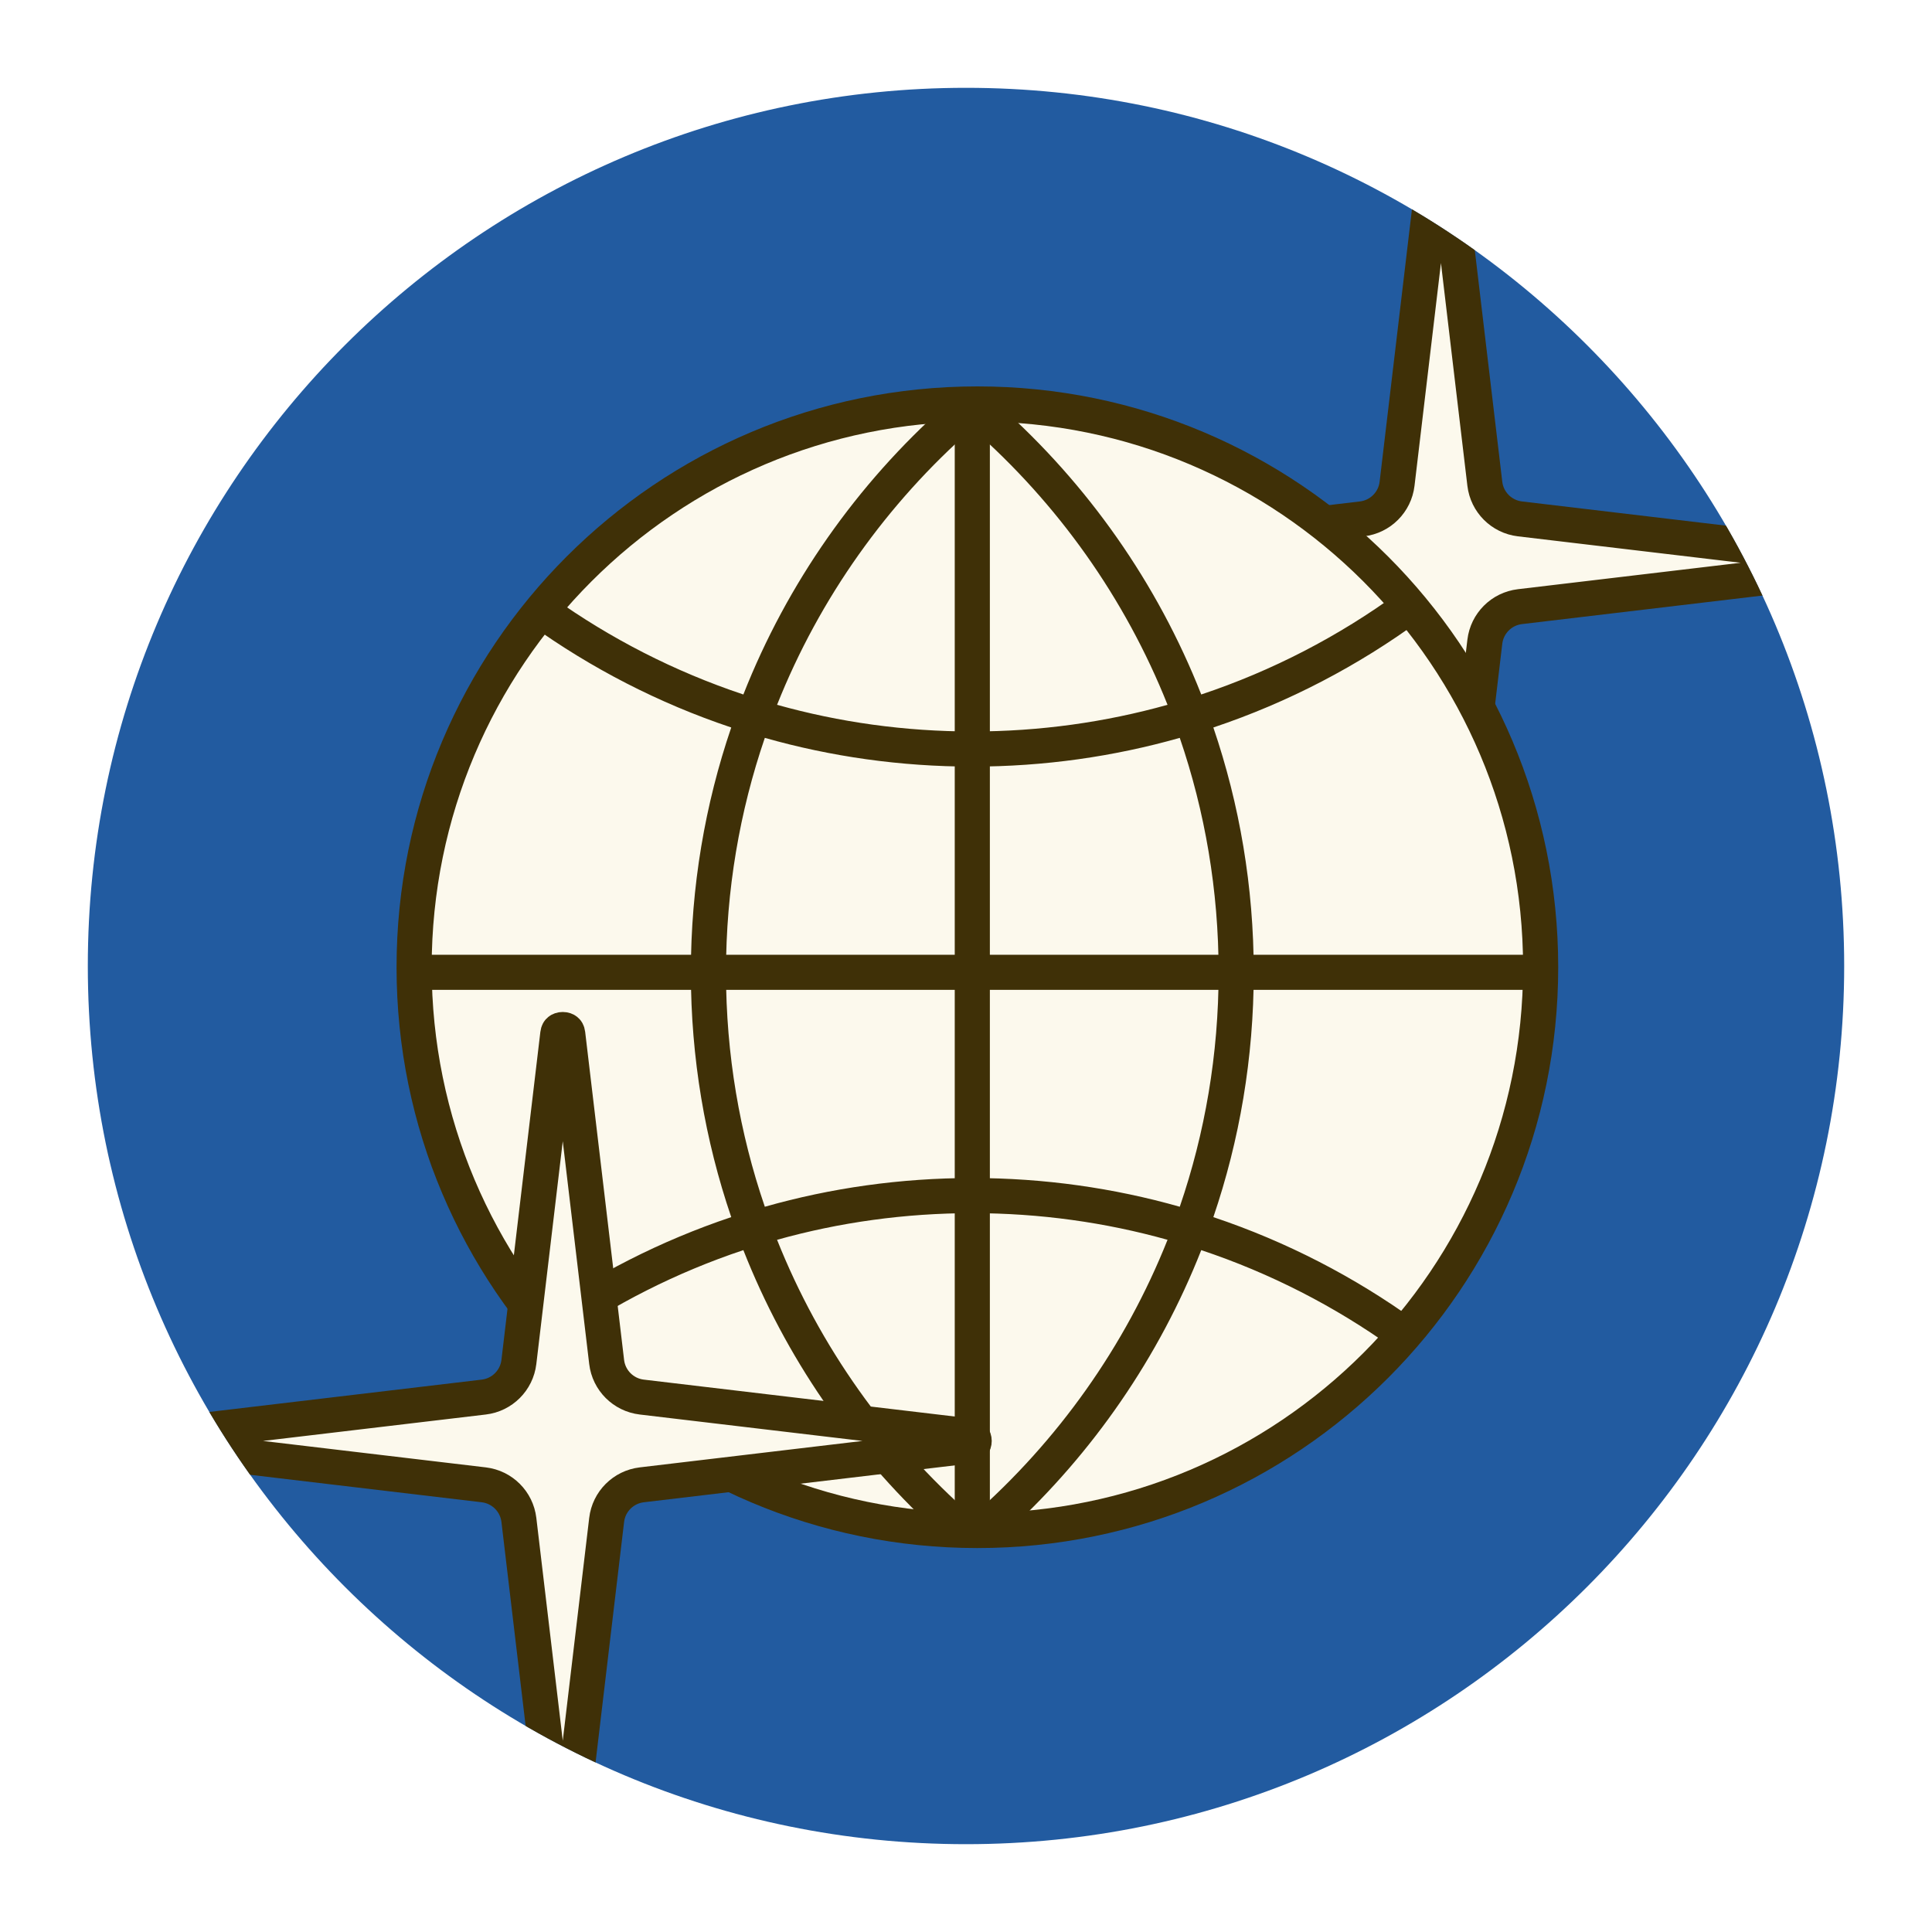
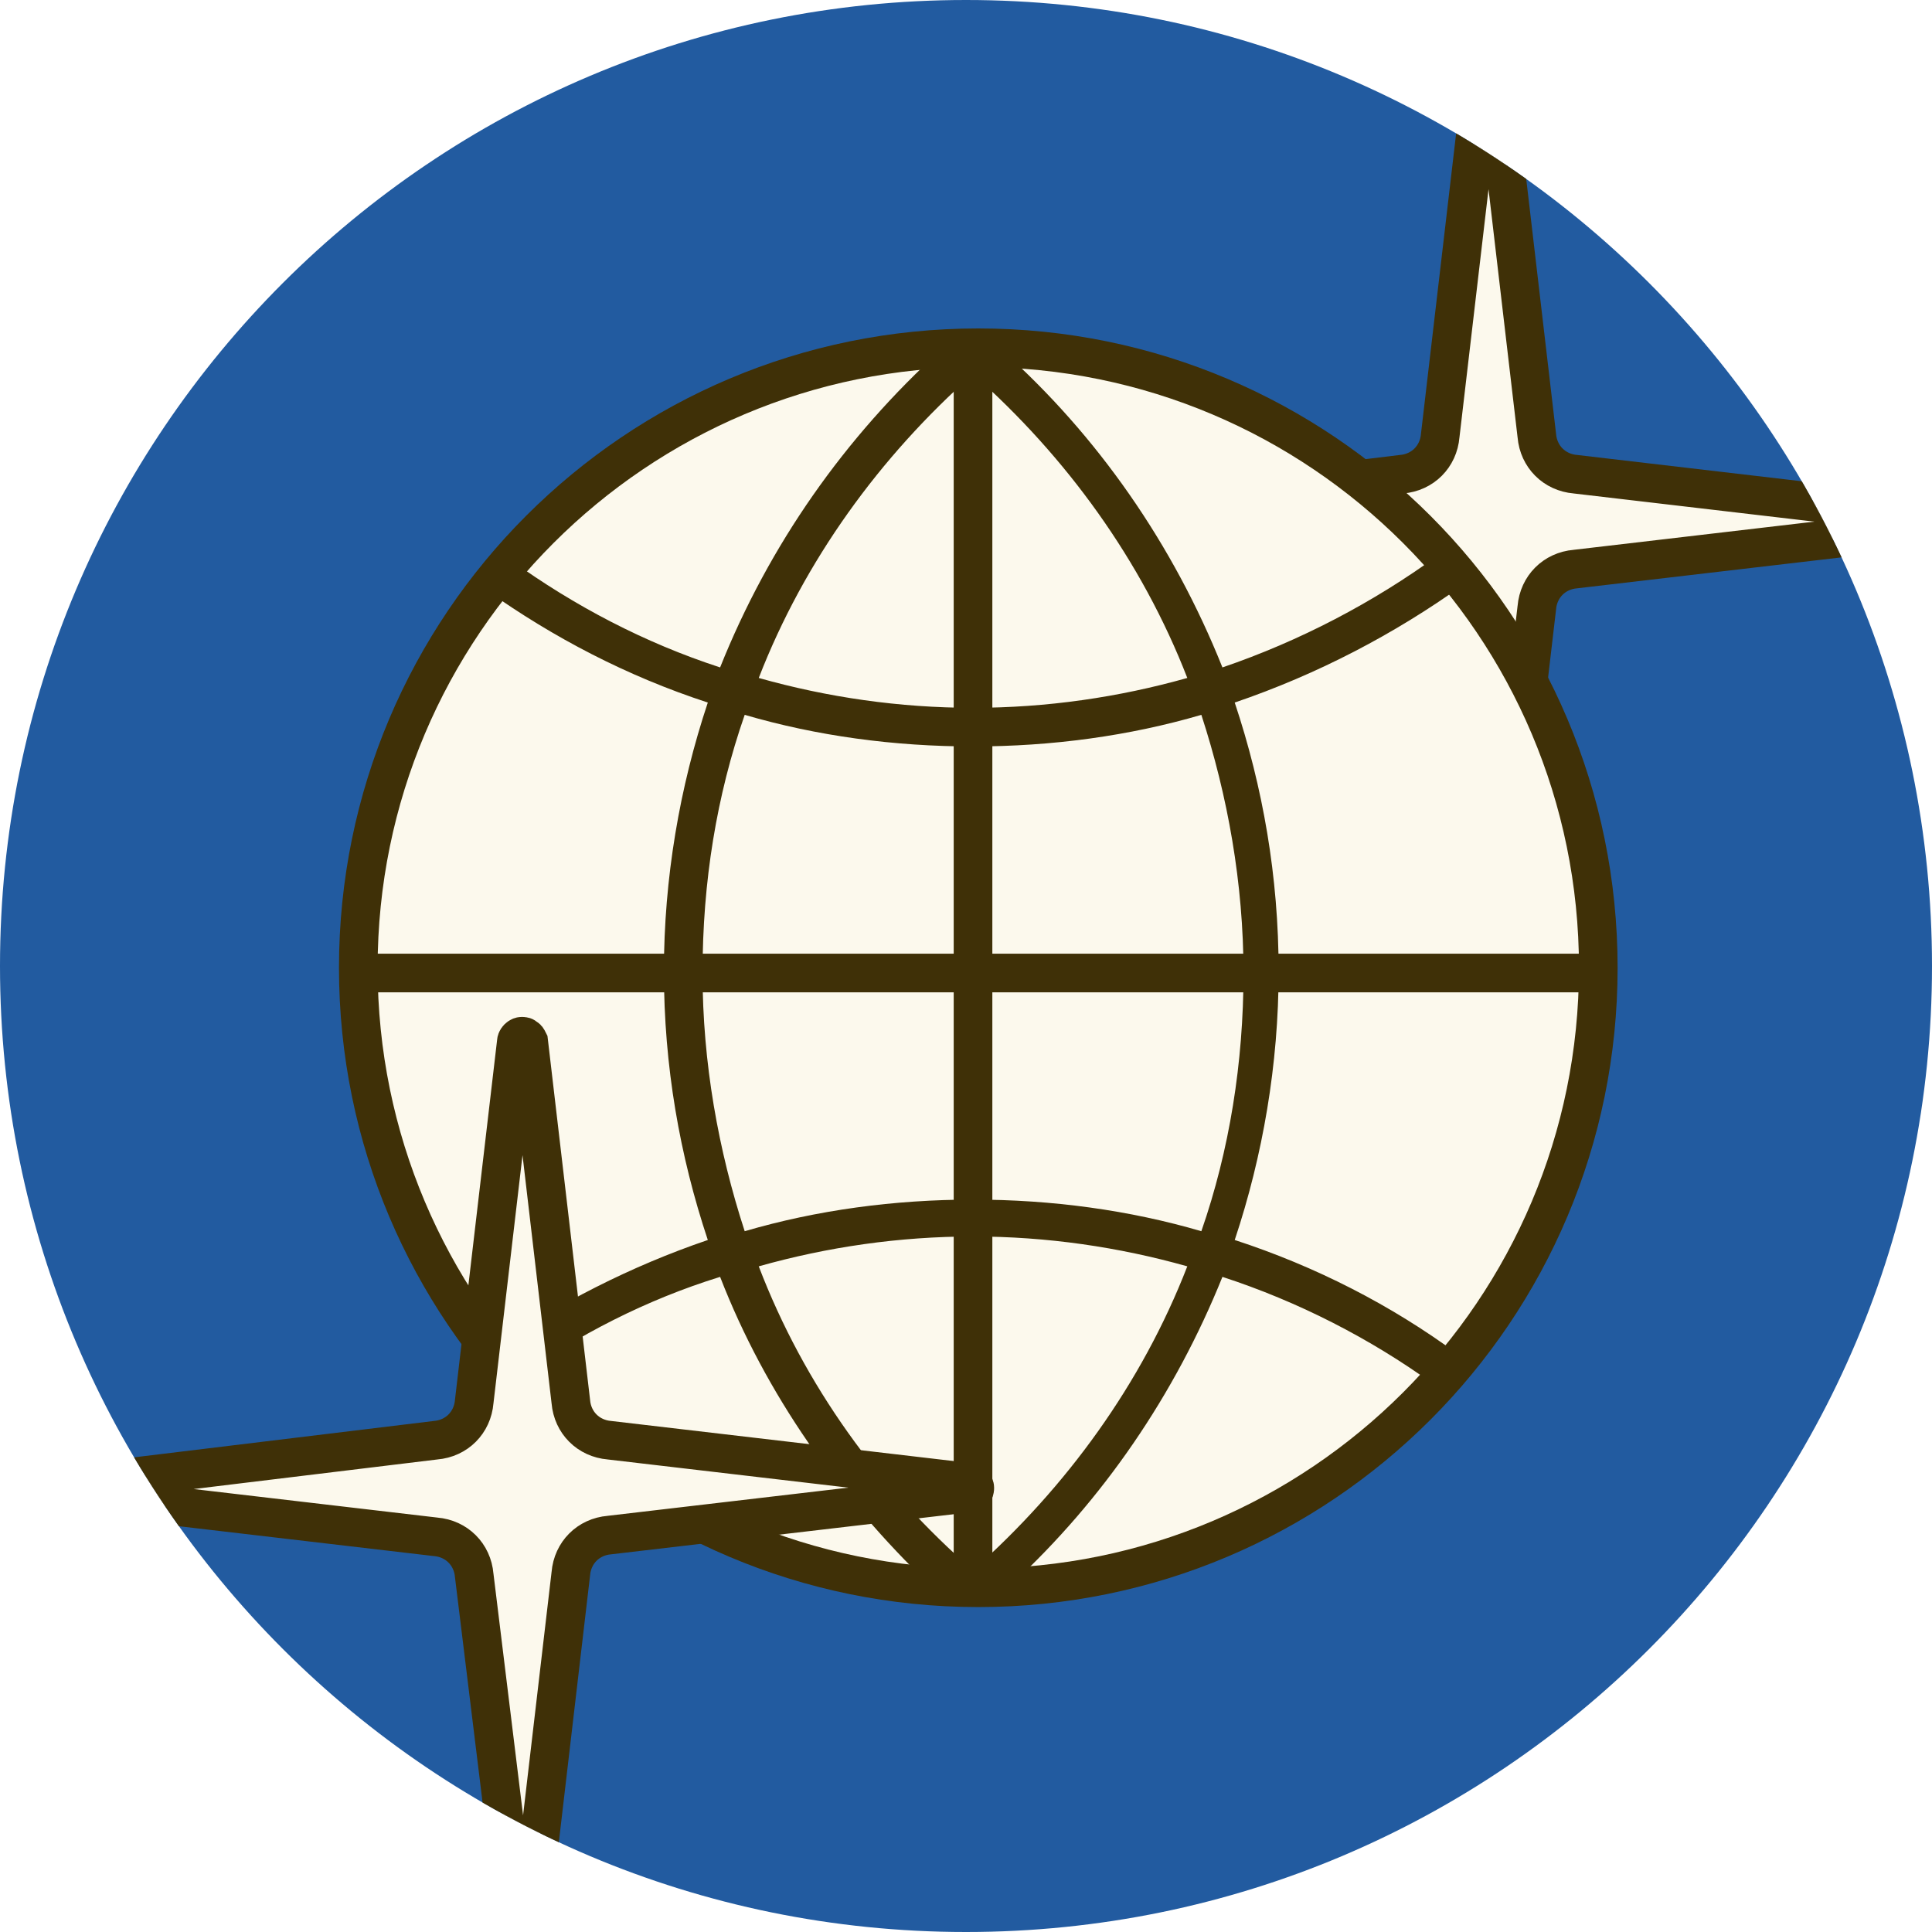
- <svg xmlns="http://www.w3.org/2000/svg" width="110" height="110" viewBox="0 0 110 110" fill="none">
-   <circle cx="55" cy="55" r="50" fill="#225BA0" />
-   <mask id="mask0_159_1134" style="mask-type:alpha" maskUnits="userSpaceOnUse" x="5" y="5" width="100" height="100">
-     <circle cx="55" cy="55" r="50" fill="url(#paint0_linear_159_1134)" />
-   </mask>
-   <g mask="url(#mask0_159_1134)">
-     <path d="M82.324 8.869L84.54 27.544C84.664 28.592 85.491 29.419 86.539 29.543L105.214 31.759C105.339 31.774 105.383 31.817 105.404 31.844C105.436 31.883 105.465 31.951 105.465 32.041C105.465 32.132 105.436 32.2 105.404 32.239C105.383 32.266 105.339 32.309 105.214 32.324L86.539 34.54C85.491 34.664 84.664 35.491 84.54 36.539L82.324 55.214C82.309 55.339 82.266 55.383 82.239 55.404C82.2 55.436 82.132 55.465 82.041 55.465C81.951 55.465 81.883 55.436 81.844 55.404C81.817 55.383 81.774 55.339 81.759 55.214L79.543 36.539C79.419 35.491 78.592 34.664 77.544 34.54L58.869 32.324C58.745 32.309 58.7 32.266 58.679 32.239C58.647 32.2 58.618 32.132 58.618 32.041C58.618 31.951 58.647 31.883 58.679 31.844C58.7 31.817 58.745 31.774 58.869 31.759L77.544 29.543C78.592 29.419 79.419 28.592 79.543 27.544L81.759 8.869C81.774 8.744 81.817 8.7 81.844 8.679C81.883 8.647 81.951 8.618 82.041 8.618C82.132 8.618 82.2 8.647 82.239 8.679C82.266 8.7 82.309 8.744 82.324 8.869Z" fill="#FCF9ED" stroke="#3F3007" stroke-width="2" />
-     <circle cx="55.648" cy="55.07" r="32.07" fill="#FCF9ED" stroke="#3F3007" stroke-width="2" />
-     <path fill-rule="evenodd" clip-rule="evenodd" d="M53.746 23.055C53.766 23.071 53.786 23.087 53.806 23.103C48.792 27.569 44.826 33.187 42.324 39.541C38.409 38.236 34.755 36.359 31.463 34.009C31.024 34.512 30.601 35.029 30.193 35.56C33.658 38.049 37.507 40.038 41.634 41.42C40.143 45.793 39.335 50.481 39.335 55.359C39.335 60.236 40.143 64.925 41.634 69.298C37.622 70.642 33.873 72.559 30.483 74.952C30.899 75.477 31.33 75.989 31.777 76.487C34.988 74.241 38.533 72.441 42.324 71.177C44.721 77.264 48.462 82.676 53.181 87.047C53.995 87.109 54.818 87.14 55.648 87.14C56.267 87.14 56.882 87.123 57.492 87.088C62.232 82.71 65.988 77.284 68.394 71.177C72.323 72.487 75.99 74.374 79.293 76.737C79.745 76.243 80.182 75.736 80.603 75.215C77.117 72.699 73.241 70.691 69.083 69.298C70.574 64.925 71.383 60.236 71.383 55.359C71.383 50.481 70.574 45.793 69.083 41.42C73.358 39.988 77.334 37.906 80.894 35.291C80.482 34.765 80.053 34.252 79.609 33.753C76.224 36.223 72.449 38.189 68.394 39.541C65.891 33.187 61.925 27.569 56.911 23.103C56.942 23.078 56.974 23.053 57.005 23.028C56.555 23.009 56.103 23 55.648 23C55.01 23 54.376 23.019 53.746 23.055ZM55.359 86.318C60.207 82.061 64.048 76.683 66.475 70.589C62.939 69.6 59.21 69.072 55.359 69.072C51.507 69.072 47.779 69.6 44.243 70.589C46.67 76.683 50.51 82.061 55.359 86.318ZM69.383 55.359C69.383 50.687 68.605 46.197 67.171 42.011C63.417 43.076 59.454 43.647 55.359 43.647C51.263 43.647 47.3 43.076 43.546 42.011C42.113 46.197 41.335 50.687 41.335 55.359C41.335 60.031 42.113 64.521 43.546 68.707C47.3 67.642 51.263 67.072 55.359 67.072C59.454 67.072 63.417 67.642 67.171 68.707C68.605 64.521 69.383 60.031 69.383 55.359ZM55.359 41.647C59.21 41.647 62.939 41.118 66.475 40.129C64.048 34.035 60.207 28.657 55.359 24.4C50.51 28.657 46.67 34.035 44.243 40.129C47.779 41.118 51.507 41.647 55.359 41.647Z" fill="#3F3007" />
-     <path d="M55.359 23L55.359 87.14" stroke="#3F3007" stroke-width="2" stroke-linejoin="round" />
-     <path d="M23 55.359L87.14 55.359" stroke="#3F3007" stroke-width="2" stroke-linejoin="round" />
-     <path d="M32.324 58.869L34.54 77.544C34.664 78.592 35.491 79.419 36.539 79.543L55.214 81.759C55.339 81.774 55.383 81.817 55.404 81.844C55.436 81.883 55.465 81.951 55.465 82.041C55.465 82.132 55.436 82.2 55.404 82.239C55.383 82.266 55.339 82.309 55.214 82.324L36.539 84.54C35.491 84.664 34.664 85.491 34.54 86.539L32.324 105.214C32.309 105.339 32.266 105.383 32.239 105.404C32.2 105.436 32.132 105.465 32.041 105.465C31.951 105.465 31.883 105.436 31.844 105.404C31.817 105.383 31.774 105.339 31.759 105.214L29.543 86.539C29.419 85.491 28.592 84.664 27.544 84.54L8.869 82.324C8.744 82.309 8.7 82.266 8.679 82.239C8.647 82.2 8.618 82.132 8.618 82.041C8.618 81.951 8.647 81.883 8.679 81.844C8.7 81.817 8.744 81.774 8.869 81.759L27.544 79.543C28.592 79.419 29.419 78.592 29.543 77.544L31.759 58.869C31.774 58.745 31.817 58.7 31.844 58.679C31.883 58.647 31.951 58.618 32.041 58.618C32.132 58.618 32.2 58.647 32.239 58.679C32.266 58.7 32.309 58.745 32.324 58.869Z" fill="#FCF9ED" stroke="#3F3007" stroke-width="2" />
+ <svg xmlns="http://www.w3.org/2000/svg" xmlns:xlink="http://www.w3.org/1999/xlink" version="1.1" id="レイヤー_1" x="0px" y="0px" viewBox="0 0 110 110" style="enable-background:new 0 0 110 110;" xml:space="preserve">
+   <style type="text/css">
+ 	.st0{clip-path:url(#SVGID_00000137849967900900297040000007280764510994254469_);}
+ 	.st1{clip-path:url(#SVGID_00000113319358821829504820000015552059063665231503_);fill:#225BA0;}
+ 	.st2{clip-path:url(#SVGID_00000138552232505029166510000015605719096839381635_);fill:#FCF9ED;stroke:#3F3007;stroke-width:2.2;}
+ 	
+ 		.st3{clip-path:url(#SVGID_00000138552232505029166510000015605719096839381635_);fill-rule:evenodd;clip-rule:evenodd;fill:#3F3007;}
+ 	
+ 		.st4{clip-path:url(#SVGID_00000138552232505029166510000015605719096839381635_);fill:none;stroke:#3F3007;stroke-width:2.2;stroke-linejoin:round;}
+ </style>
+   <g>
+     <defs>
+       <circle id="SVGID_1_" cx="55" cy="55" r="55" />
+     </defs>
+     <clipPath id="SVGID_00000028307876028765666730000016797743996355638150_">
+       <use xlink:href="#SVGID_1_" style="overflow:visible;" />
+     </clipPath>
+     <g style="clip-path:url(#SVGID_00000028307876028765666730000016797743996355638150_);">
+       <g>
+         <defs>
+           <rect id="SVGID_00000143615577240687264950000015635918236751000226_" y="0" width="110" height="110" />
+         </defs>
+         <clipPath id="SVGID_00000000220181691426574740000007738188989889634239_">
+           <use xlink:href="#SVGID_00000143615577240687264950000015635918236751000226_" style="overflow:visible;" />
+         </clipPath>
+         <circle style="clip-path:url(#SVGID_00000000220181691426574740000007738188989889634239_);fill:#225BA0;" cx="55" cy="55" r="55" />
+       </g>
+       <g>
+         <defs>
+           <rect id="SVGID_00000129911273944807715660000007370935693950193301_" y="0" width="110" height="110" />
+         </defs>
+         <clipPath id="SVGID_00000096771400245445785150000000000705943830515090_">
+           <use xlink:href="#SVGID_00000129911273944807715660000007370935693950193301_" style="overflow:visible;" />
+         </clipPath>
+         <path style="clip-path:url(#SVGID_00000096771400245445785150000000000705943830515090_);fill:#FCF9ED;stroke:#3F3007;stroke-width:2.2;" d="     M85.1,4.3l2.4,20.5c0.1,1.2,1,2.1,2.2,2.2l20.5,2.4c0.1,0,0.2,0.1,0.2,0.1s0.1,0.1,0.1,0.2s0,0.2-0.1,0.2c0,0-0.1,0.1-0.2,0.1     l-20.5,2.4c-1.2,0.1-2.1,1-2.2,2.2l-2.4,20.5c0,0.1-0.1,0.2-0.1,0.2s-0.1,0.1-0.2,0.1s-0.2,0-0.2-0.1c0,0-0.1-0.1-0.1-0.2     L82,34.7c-0.1-1.2-1-2.1-2.2-2.2l-20.5-2.4C59.1,30,59.1,30,59,30c0,0-0.1-0.1-0.1-0.2s0-0.2,0.1-0.2c0,0,0.1-0.1,0.2-0.1     L79.8,27c1.2-0.1,2.1-1,2.2-2.2l2.4-20.5c0-0.1,0.1-0.2,0.1-0.2S84.6,4,84.7,4c0.1,0,0.2,0,0.3,0C85,4.1,85,4.1,85.1,4.3z" />
+         <circle style="clip-path:url(#SVGID_00000096771400245445785150000000000705943830515090_);fill:#FCF9ED;stroke:#3F3007;stroke-width:2.2;" cx="55.7" cy="55.1" r="35.3" />
+         <path style="clip-path:url(#SVGID_00000096771400245445785150000000000705943830515090_);fill-rule:evenodd;clip-rule:evenodd;fill:#3F3007;" d="     M53.6,19.9C53.6,19.9,53.7,19.9,53.6,19.9C48.1,24.9,43.8,31,41,38c-4.3-1.4-8.3-3.5-11.9-6.1c-0.5,0.6-0.9,1.1-1.4,1.7     c3.8,2.7,8,4.9,12.6,6.4c-1.6,4.8-2.5,10-2.5,15.3c0,5.4,0.9,10.5,2.5,15.3c-4.4,1.5-8.5,3.6-12.3,6.2c0.5,0.6,0.9,1.1,1.4,1.7     C32.9,76,36.8,74,41,72.7c2.6,6.7,6.8,12.6,11.9,17.5c0.9,0.1,1.8,0.1,2.7,0.1c0.7,0,1.4,0,2-0.1c5.2-4.8,9.3-10.8,12-17.5     c4.3,1.4,8.4,3.5,12,6.1c0.5-0.5,1-1.1,1.4-1.7c-3.8-2.8-8.1-5-12.7-6.5c1.6-4.8,2.5-10,2.5-15.3c0-5.4-0.9-10.5-2.5-15.3     c4.7-1.6,9.1-3.9,13-6.7c-0.5-0.6-0.9-1.1-1.4-1.7c-3.7,2.7-7.9,4.9-12.3,6.4c-2.8-7-7.1-13.2-12.6-18.1l0.1-0.1     c-0.5,0-1,0-1.5,0C55,19.8,54.3,19.8,53.6,19.9z M55.4,89.4c5.3-4.7,9.6-10.6,12.2-17.3c-3.9-1.1-8-1.7-12.2-1.7     s-8.3,0.6-12.2,1.7C45.8,78.9,50.1,84.8,55.4,89.4z M70.8,55.4c0-5.1-0.9-10.1-2.4-14.7c-4.1,1.2-8.5,1.8-13,1.8s-8.9-0.6-13-1.8     c-1.6,4.6-2.4,9.5-2.4,14.7c0,5.1,0.9,10.1,2.4,14.7c4.1-1.2,8.5-1.8,13-1.8s8.9,0.6,13,1.8C70,65.5,70.8,60.5,70.8,55.4z      M55.4,40.3c4.2,0,8.3-0.6,12.2-1.7C65,31.9,60.7,26,55.4,21.3c-5.3,4.7-9.6,10.6-12.2,17.3C47.1,39.7,51.2,40.3,55.4,40.3z" />
+         <path style="clip-path:url(#SVGID_00000096771400245445785150000000000705943830515090_);fill:none;stroke:#3F3007;stroke-width:2.2;stroke-linejoin:round;" d="     M55.4,19.8v70.6" />
+         <path style="clip-path:url(#SVGID_00000096771400245445785150000000000705943830515090_);fill:none;stroke:#3F3007;stroke-width:2.2;stroke-linejoin:round;" d="     M19.8,55.4h70.6" />
+         <path style="clip-path:url(#SVGID_00000096771400245445785150000000000705943830515090_);fill:#FCF9ED;stroke:#3F3007;stroke-width:2.2;" d="     M30.1,59.3l2.4,20.5c0.1,1.2,1,2.1,2.2,2.2l20.5,2.4c0.1,0,0.2,0.1,0.2,0.1s0.1,0.1,0.1,0.2s0,0.2-0.1,0.2c0,0-0.1,0.1-0.2,0.1     l-20.5,2.4c-1.2,0.1-2.1,1-2.2,2.2l-2.4,20.5c0,0.1-0.1,0.2-0.1,0.2s-0.1,0.1-0.2,0.1s-0.2,0-0.2-0.1c0,0-0.1-0.1-0.1-0.2     L27,89.7c-0.1-1.2-1-2.1-2.2-2.2L4.3,85.1C4.1,85,4.1,85,4,85c0,0-0.1-0.1-0.1-0.2s0-0.2,0.1-0.2c0,0,0.1-0.1,0.2-0.1L24.8,82     c1.2-0.1,2.1-1,2.2-2.2l2.4-20.5c0-0.1,0.1-0.2,0.1-0.2s0.1-0.1,0.2-0.1s0.2,0,0.2,0.1C30,59.1,30,59.1,30.1,59.3z" />
+       </g>
+     </g>
  </g>
-   <defs>
-     <linearGradient id="paint0_linear_159_1134" x1="55" y1="5" x2="55" y2="105" gradientUnits="userSpaceOnUse">
-       <stop stop-color="#DBDBDB" />
-       <stop offset="0.521" stop-color="white" />
-       <stop offset="1" stop-color="#DBDBDB" />
-     </linearGradient>
-   </defs>
</svg>
